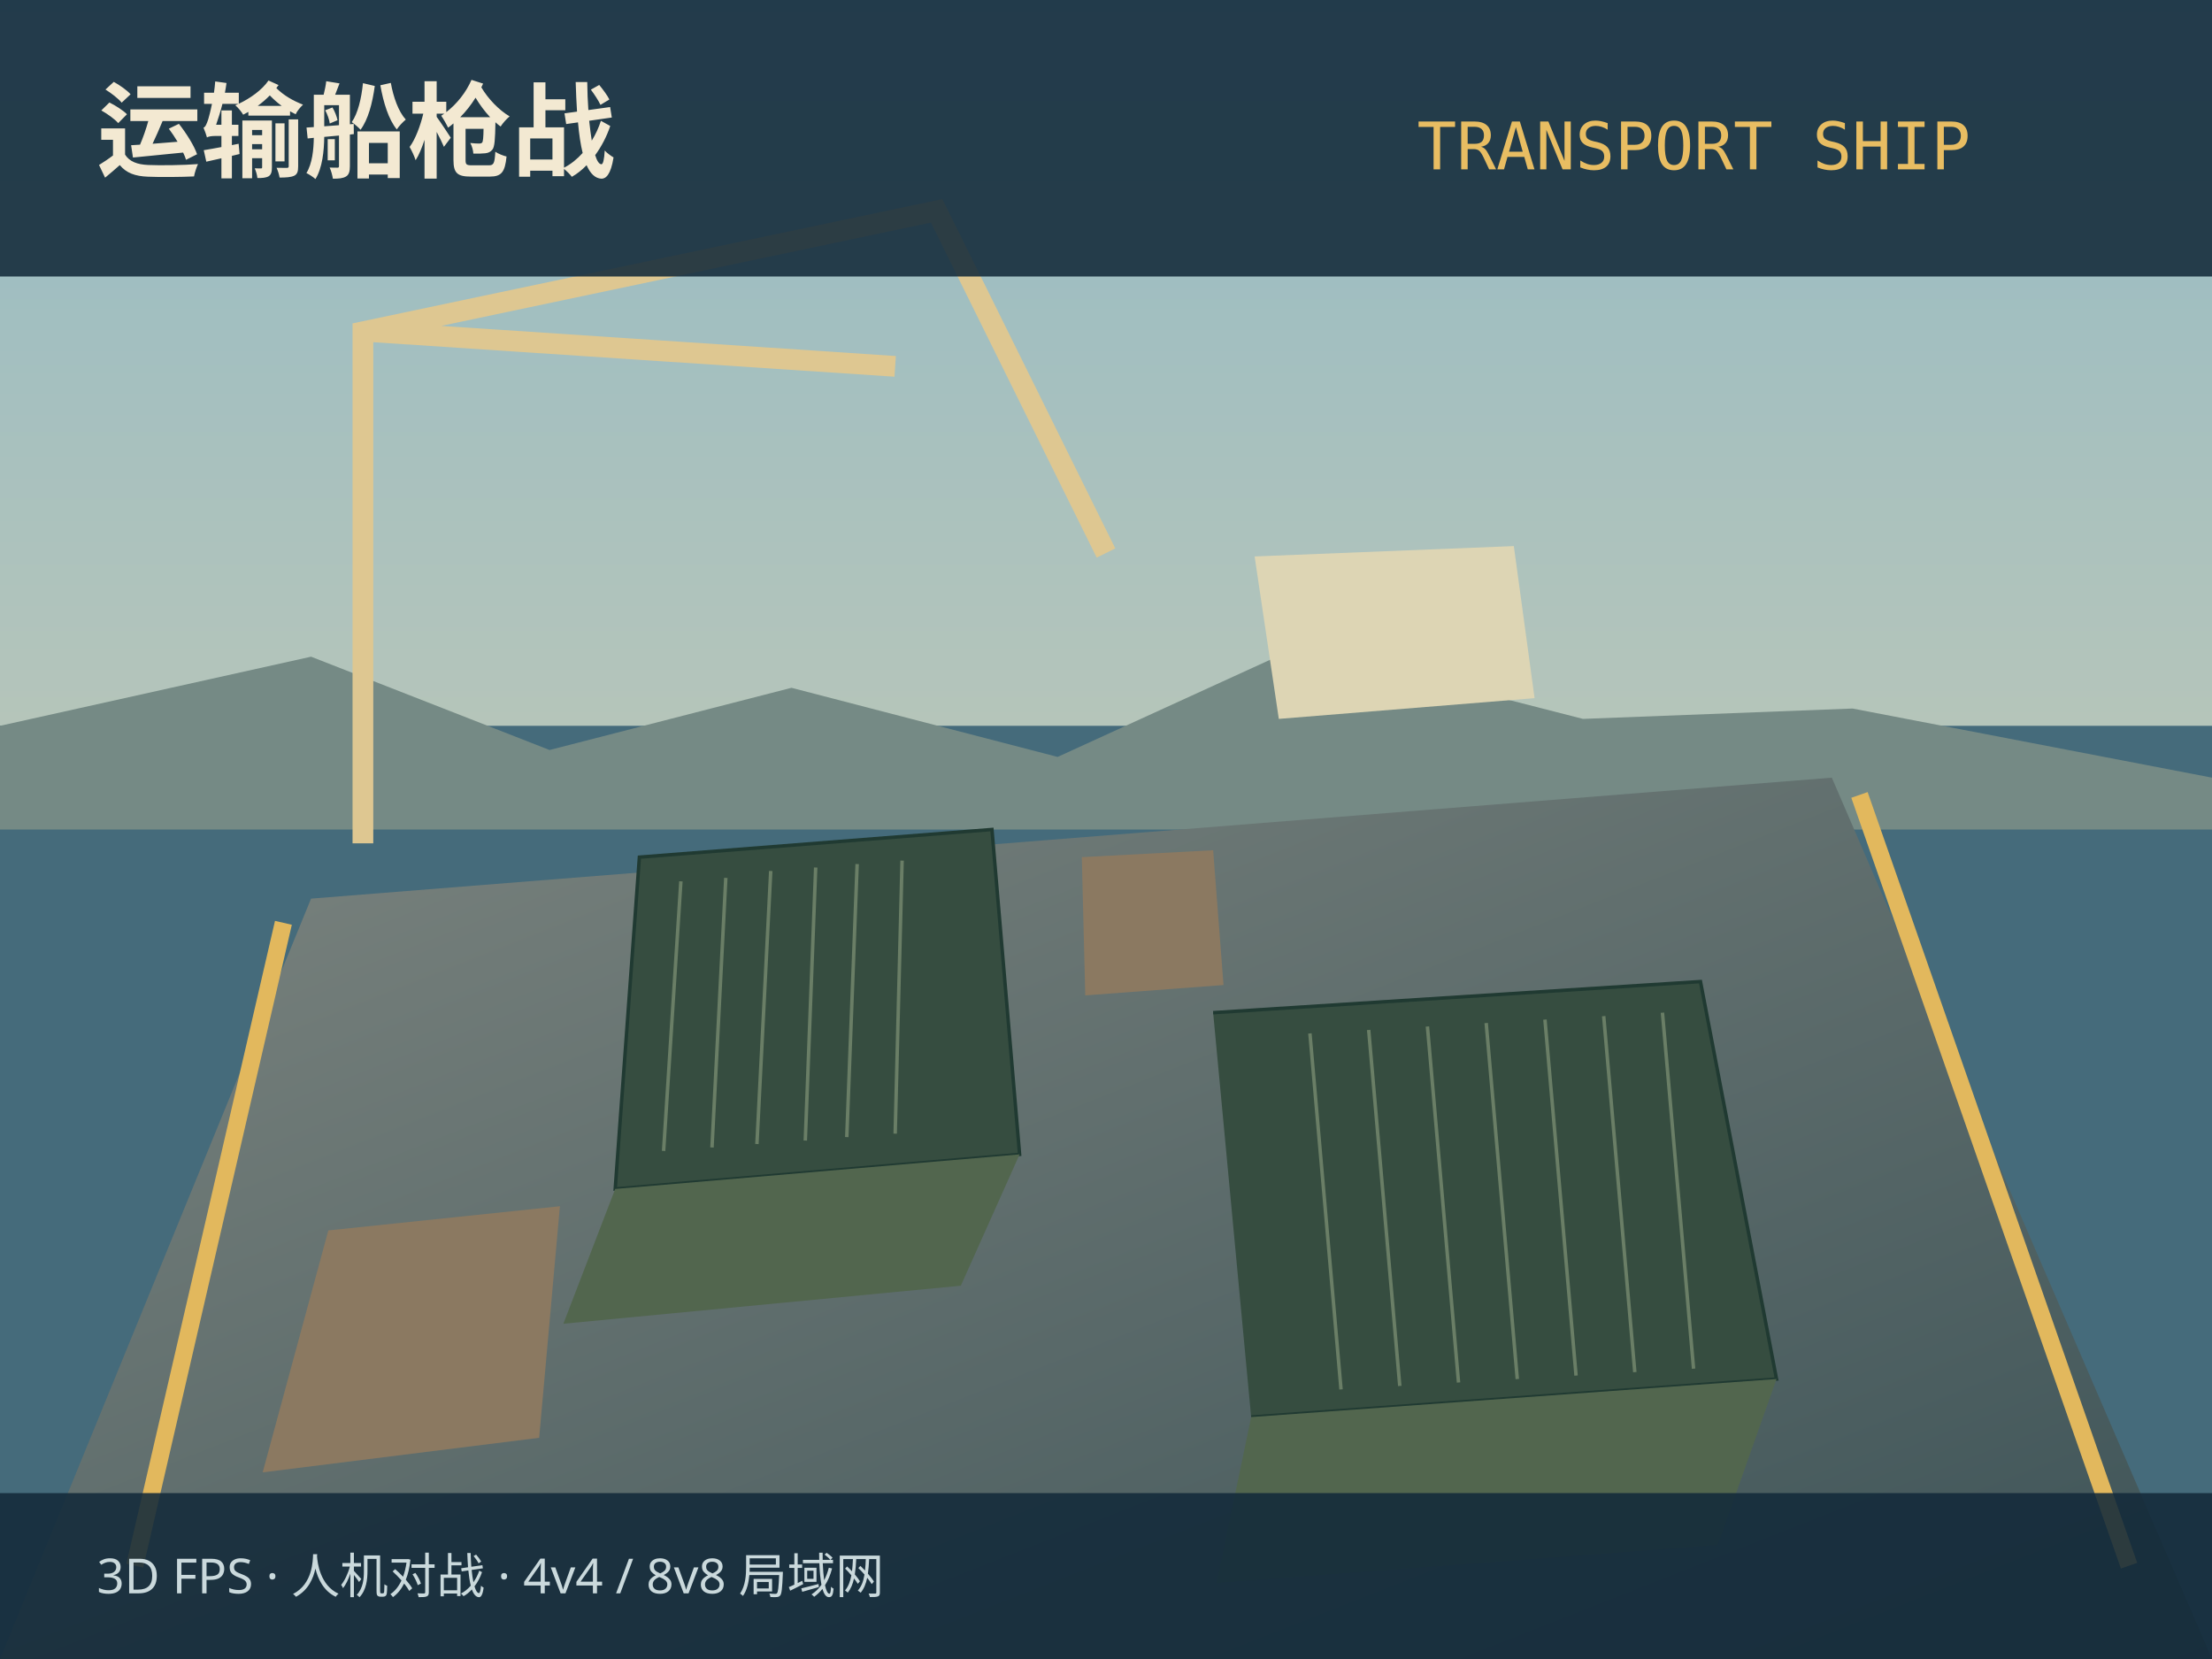
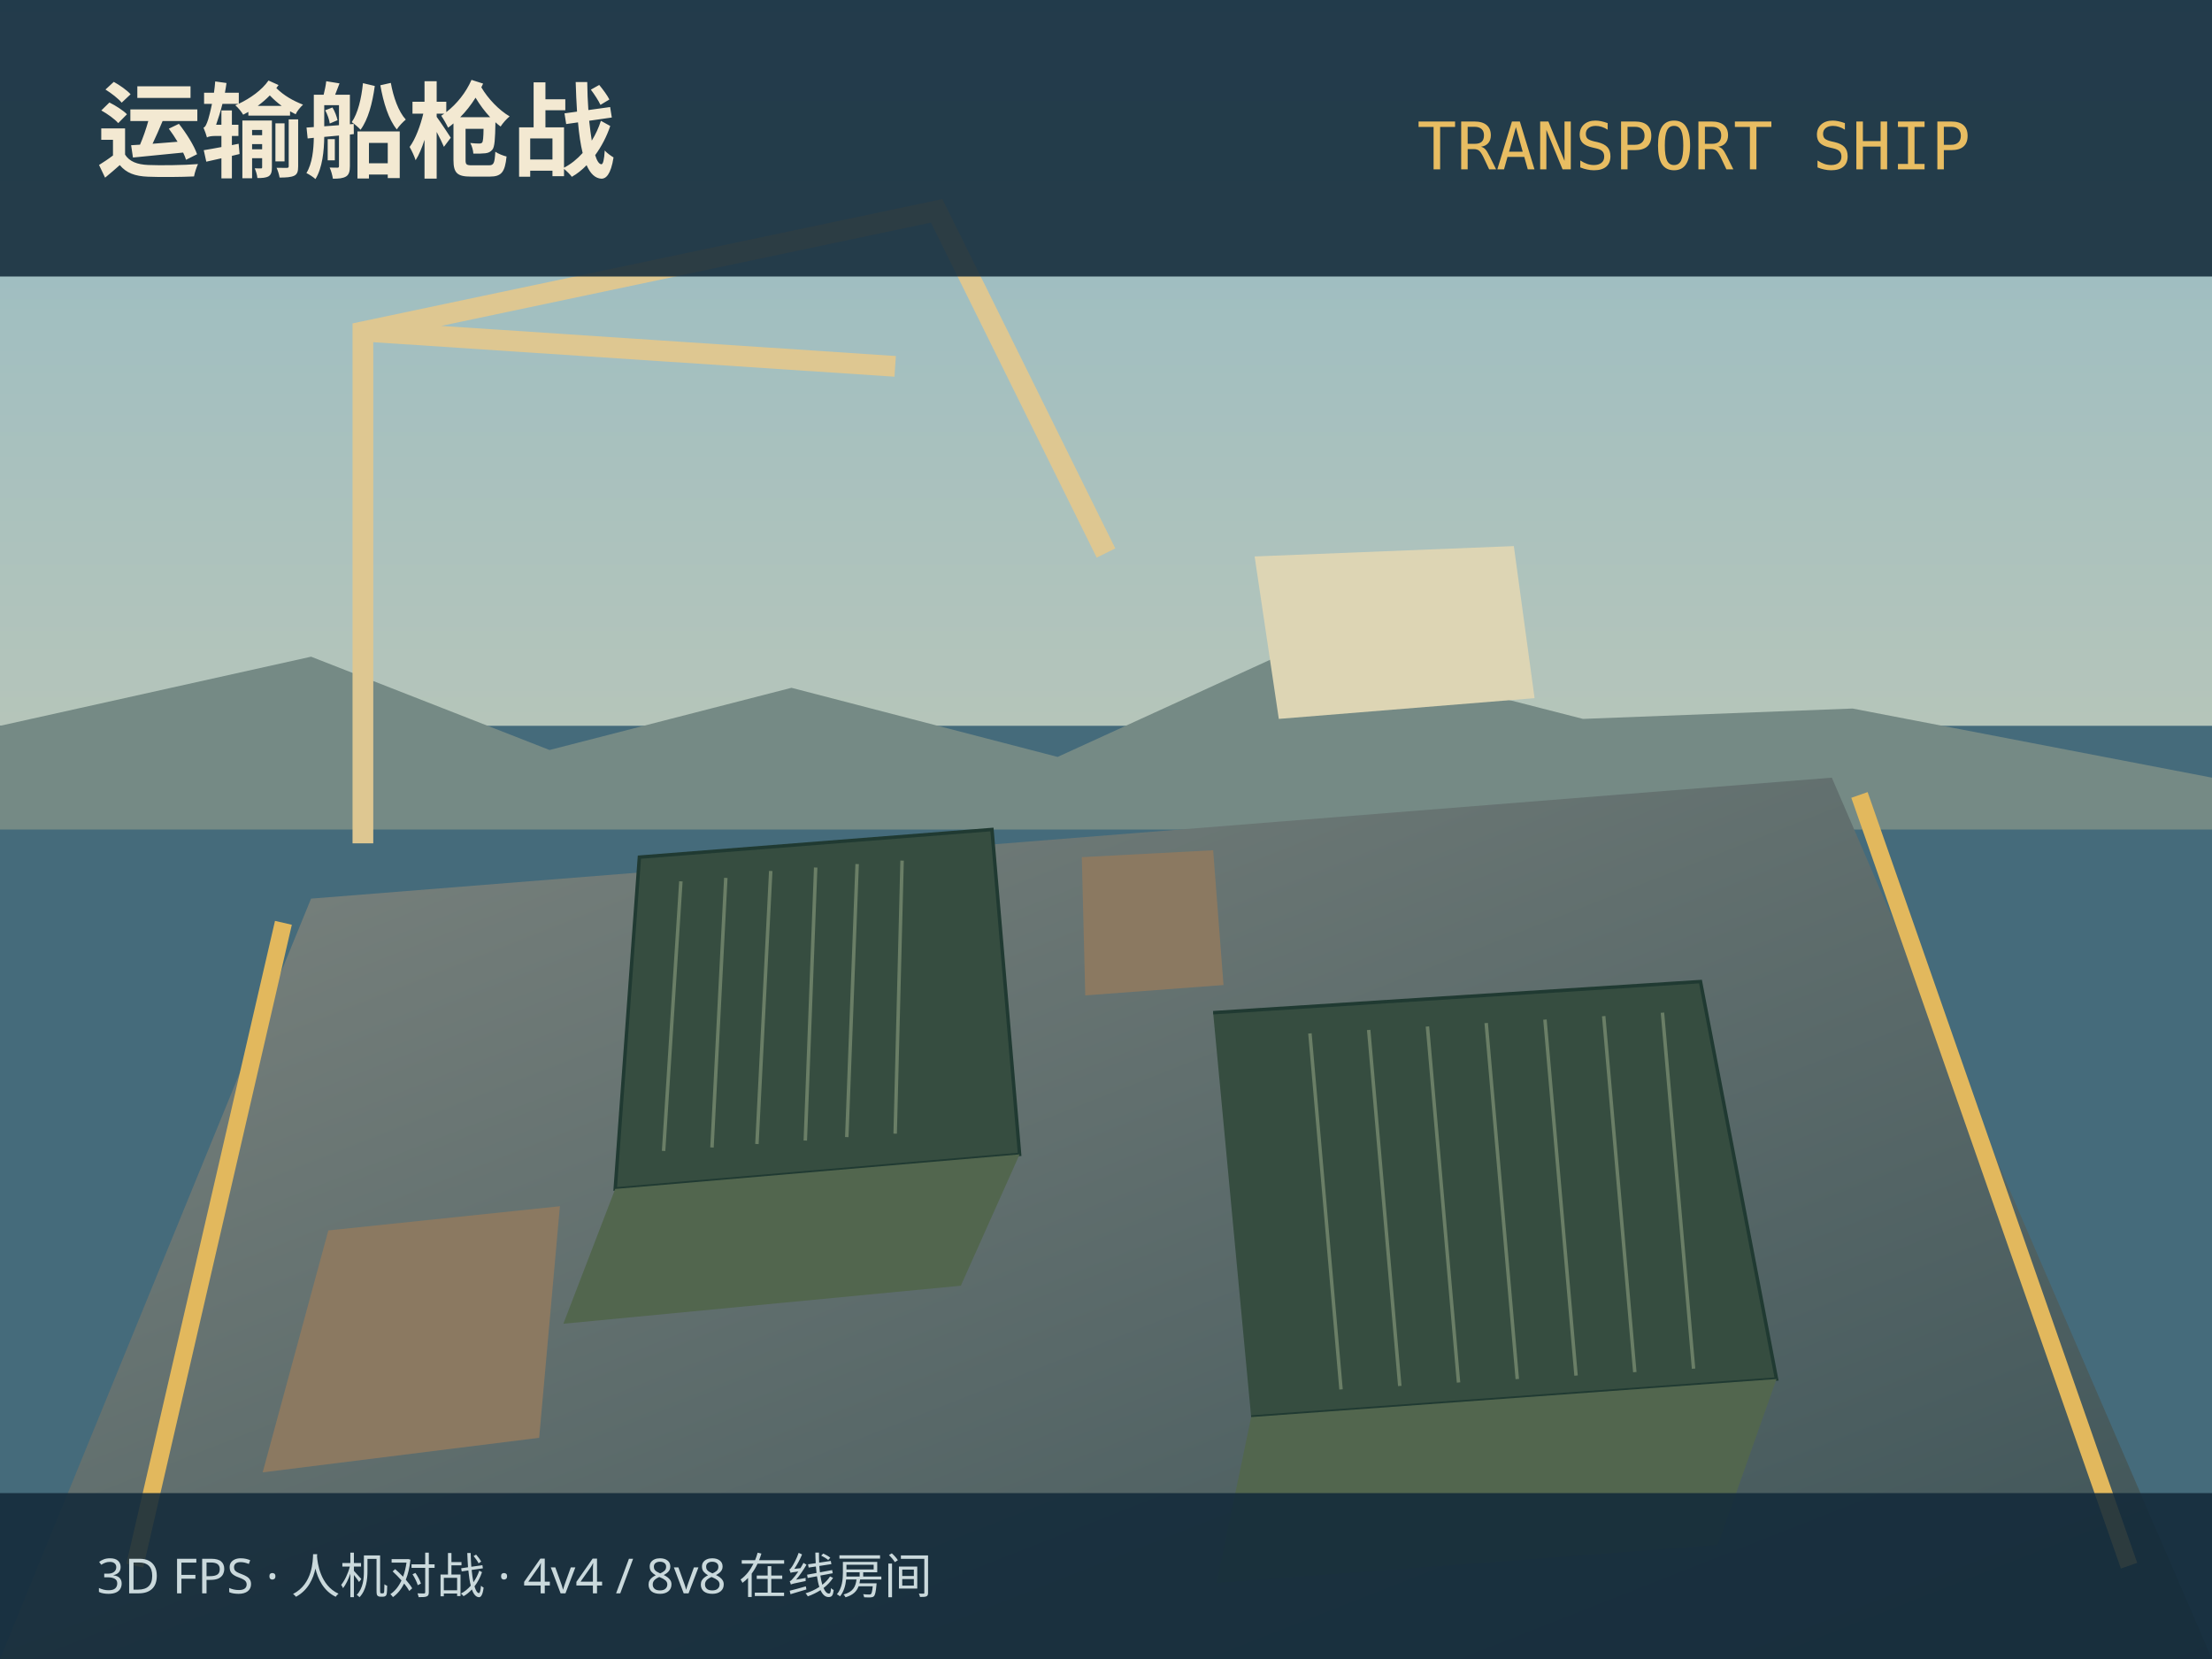
<svg xmlns="http://www.w3.org/2000/svg" width="640" height="480" viewBox="0 0 640 480">
  <defs>
    <linearGradient id="sky" x2="0" y2="1">
      <stop stop-color="#93bac5" />
      <stop offset="1" stop-color="#e1d3ac" />
    </linearGradient>
    <linearGradient id="deck" x2="1" y2="1">
      <stop stop-color="#7d8580" />
      <stop offset="1" stop-color="#3d5357" />
    </linearGradient>
  </defs>
  <path fill="url(#sky)" d="M0 0h640v480H0z" />
  <path fill="#456b7b" d="M0 210h640v270H0z" />
  <path fill="#758a85" d="m0 210 90-20 69 27 70-18 77 20 70-32 82 21 78-3 104 20v15H0z" />
  <path fill="url(#deck)" d="m90 260 440-35 110 255H0z" />
  <path stroke="#e2b85d" stroke-width="5" fill="none" d="m82 267-43 186M538 230l78 223" />
  <path fill="#364d40" stroke="#203a32" d="m185 248 102-8 8 94-117 10zm166 45 141-9 22 115-152 11" />
  <path fill="#52664e" d="m178 344 117-10-17 38-115 11zm184 66 152-11-17 48-145 11" />
  <path fill="#8b7961" d="m95 356 67-7-6 67-80 10zm218-108 38-2 3 39-40 3" />
  <g stroke="#9daf8b" opacity=".5">
    <path d="m197 255-5 78m18-79-4 78m17-80-4 79m17-80-3 79m15-80-3 79m16-80-2 79m120-29 9 103m8-104 9 103m8-104 9 103m8-104 9 103m8-104 9 103m8-104 9 103m8-104 9 103" />
  </g>
  <path fill="#ddd5b4" d="m370 208-7-47 75-3 6 44z" />
  <path stroke="#dec791" stroke-width="6" fill="none" d="M105 244V96l166-35 49 99m-212-64 151 10" />
  <path fill="#132a39df" d="M0 0h640v80H0zM0 432h640v48H0z" />
  <text x="28" y="49" fill="#f3e9d2" font-family="Microsoft YaHei,sans-serif" font-size="30" font-weight="bold">运输船枪战</text>
  <text x="410" y="49" fill="#e8bd62" font-family="monospace" font-size="19">TRANSPORT SHIP</text>
-   <text x="28" y="461" fill="#cad9dc" font-family="Microsoft YaHei,sans-serif" font-size="14">3D FPS · 人机对战 · 4v4 / 8v8 局域网</text>
+   <text x="28" y="461" fill="#cad9dc" font-family="Microsoft YaHei,sans-serif" font-size="14">3D FPS · 人机对战 · 4v4 / 8v8 在线房间</text>
</svg>
